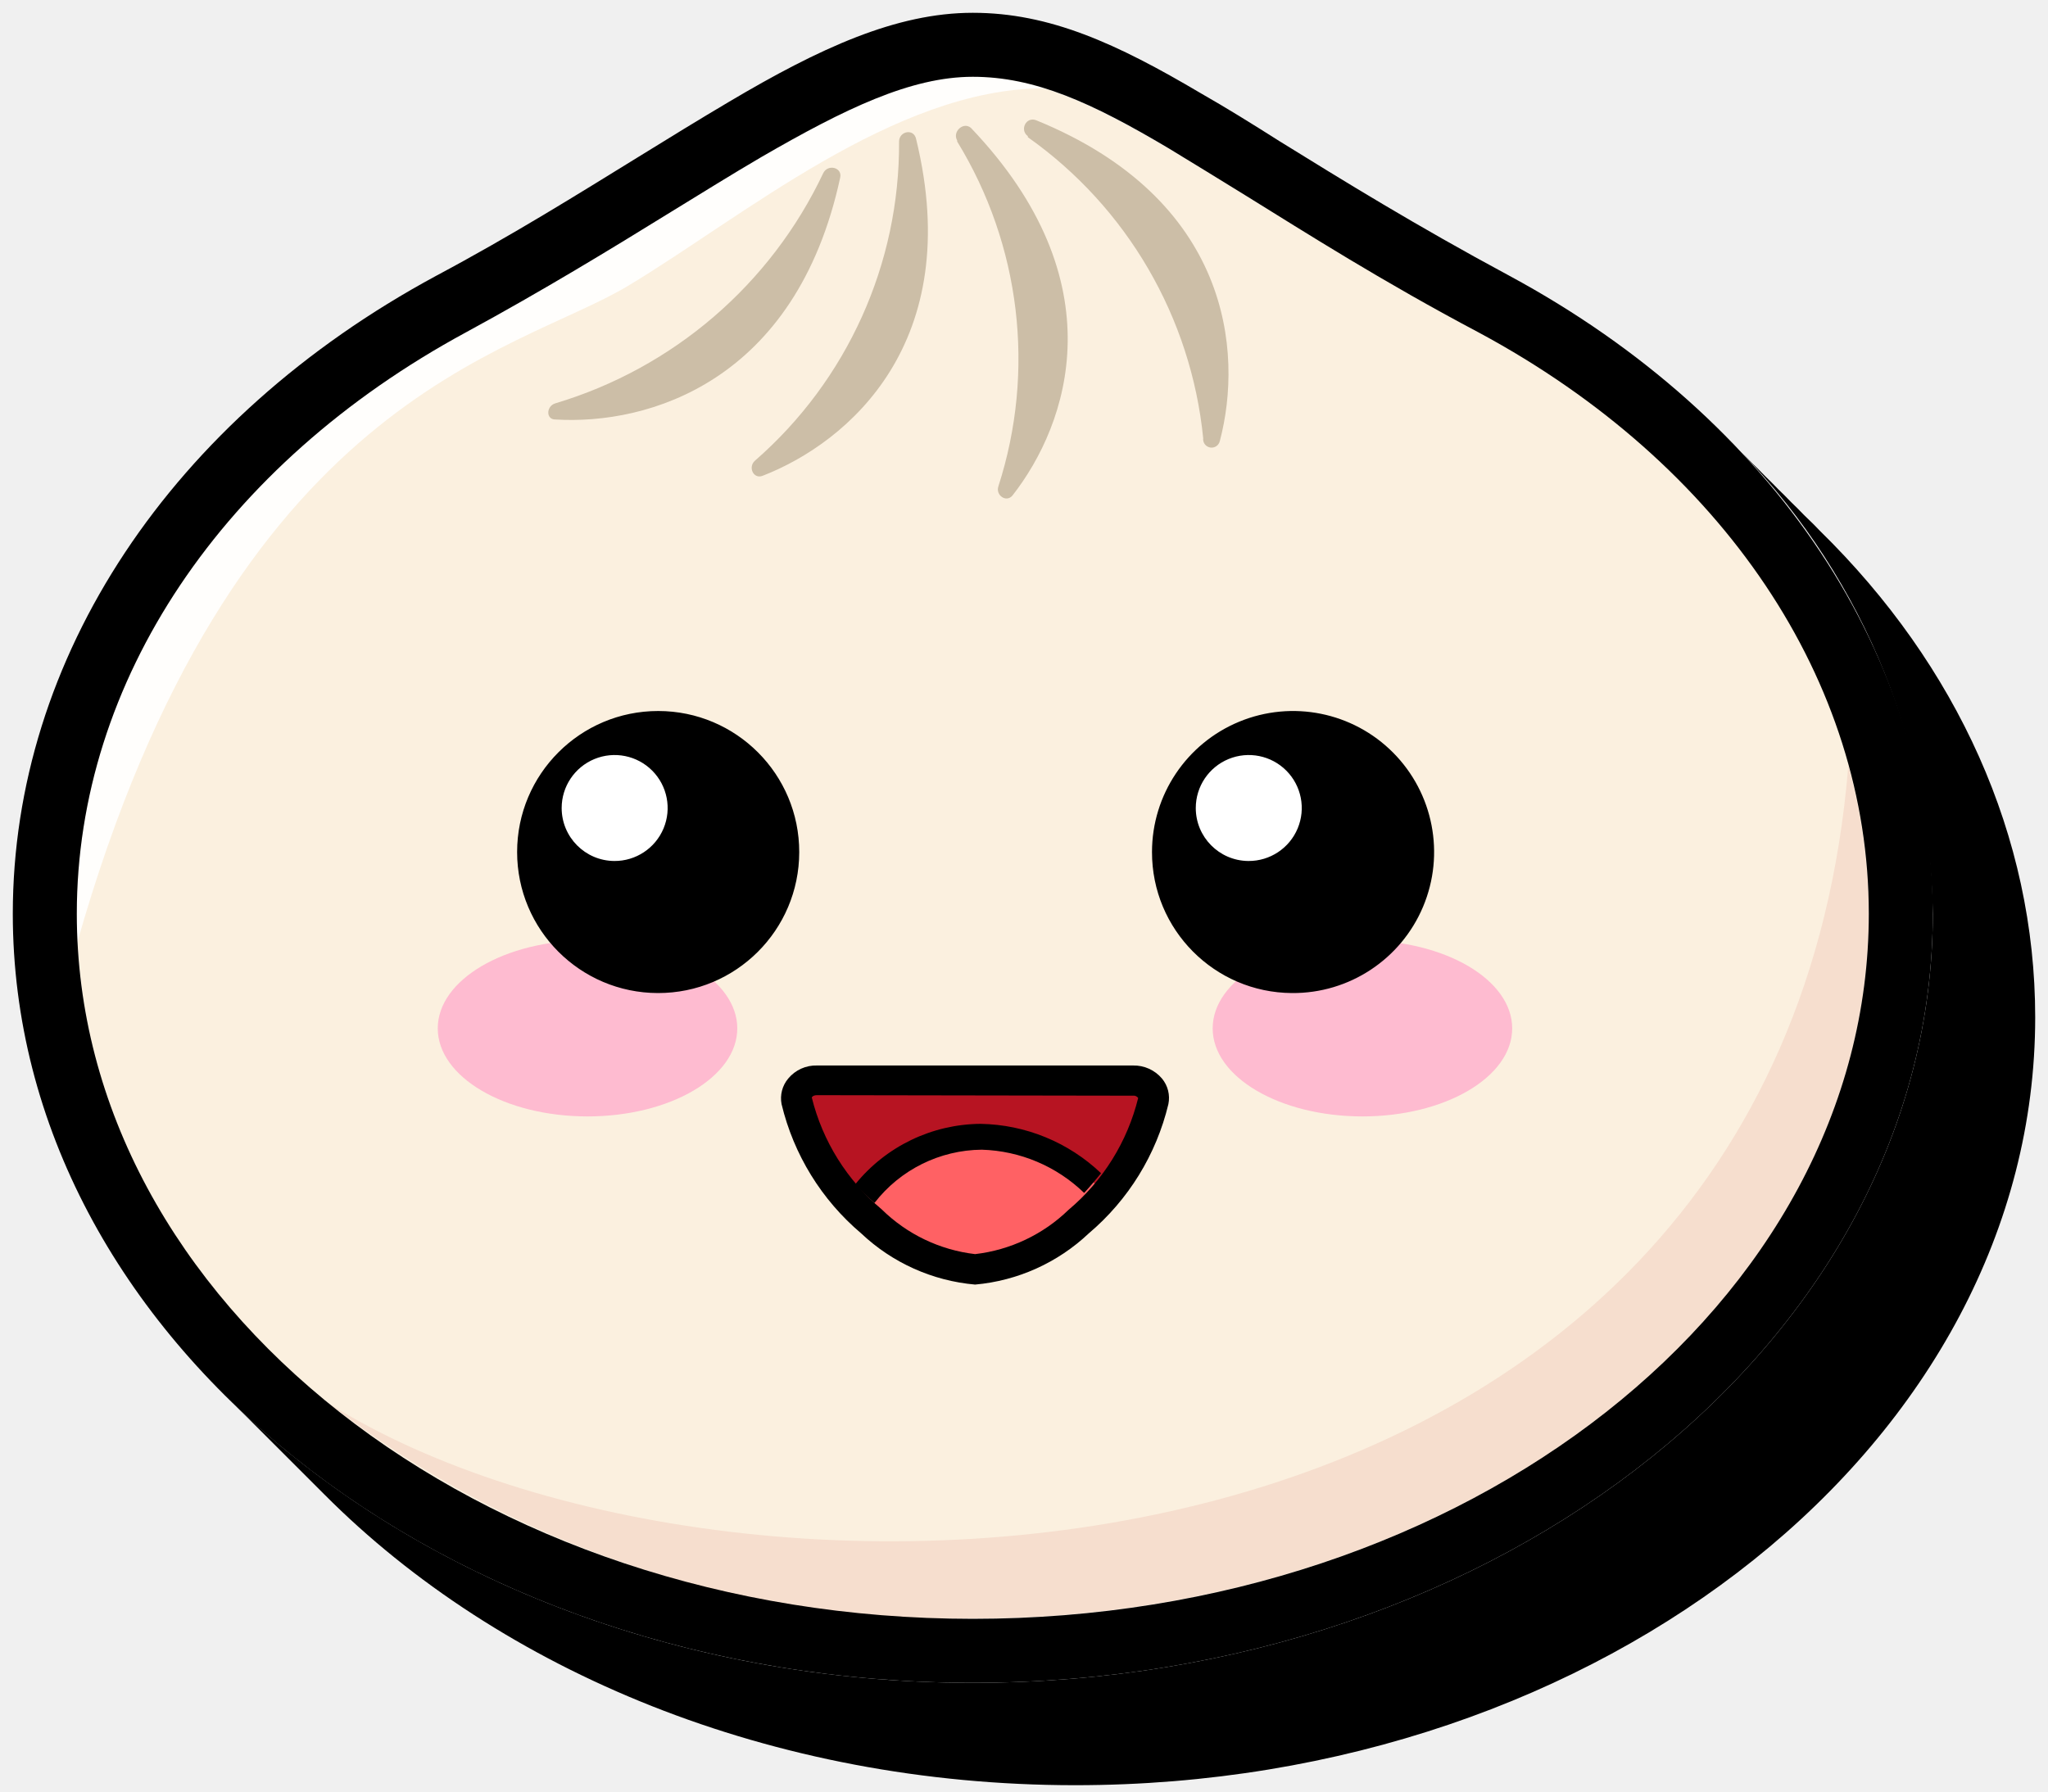
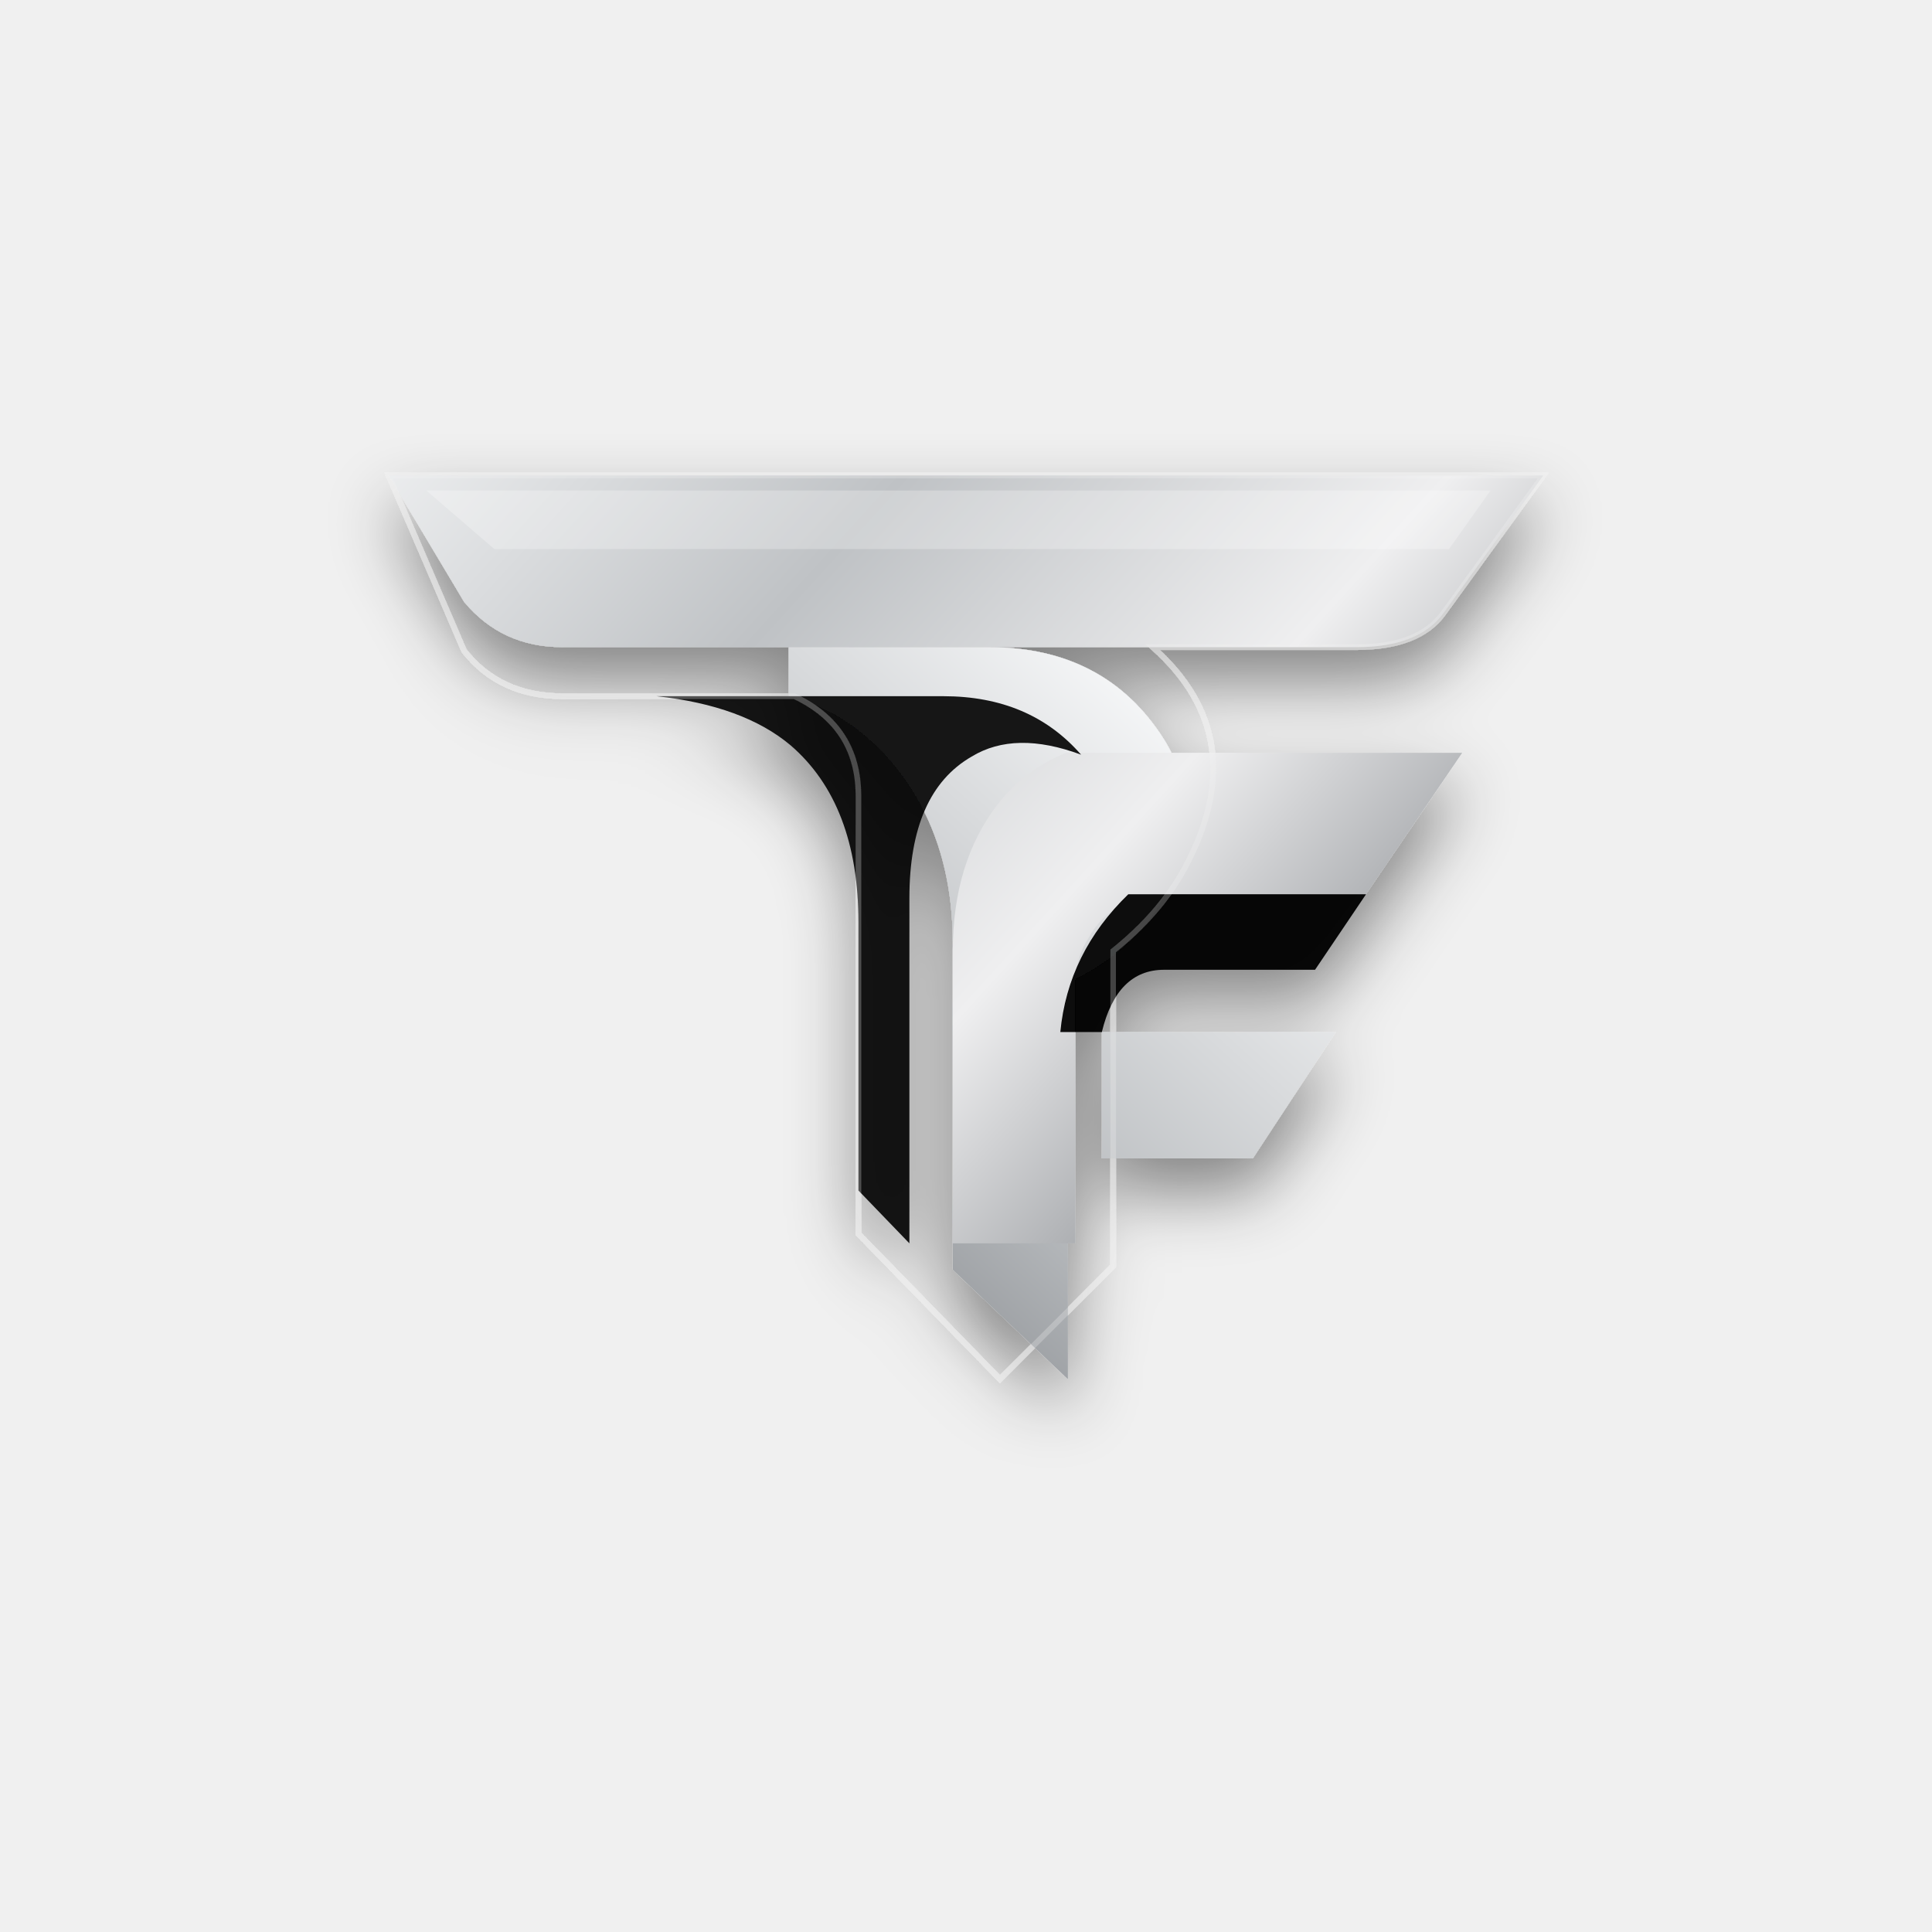
- <svg xmlns="http://www.w3.org/2000/svg" id="Bun" viewBox="0 0 80 70">
-   <path id="Shadow" d="M71.09,20.74c-.16-.17-.33-.34-.5-.5s-.33-.34-.5-.5-.33-.34-.5-.5-.33-.34-.5-.5-.33-.34-.5-.5-.33-.34-.5-.5-.33-.34-.5-.5A26.46,26.46,0,0,1,75.5,35.7c0,16.57-16.82,30.05-37.5,30.05-11.58,0-21.94-4.23-28.83-10.86l.5.5.5.5.5.5.5.5.5.5.5.5.5.5C19.55,65.3,30.14,69.75,42,69.75c20.68,0,37.5-13.48,37.5-30C79.5,32.69,76.46,26,71.09,20.74Z" />
-   <g id="Body">
-     <path id="Background" d="M73,35.7c0,15.21-15.67,27.54-35,27.54S3,50.91,3,35.7C3,26.27,9,17.94,18.22,13S33.18,3,38,3s8.94,4.13,19.78,10C67,17.94,73,26.27,73,35.7Z" style="fill:#fbf0df" />
-     <path id="Bottom_Shadow" data-name="Bottom Shadow" d="M73,35.7a21.67,21.67,0,0,0-.8-5.78c-2.73,33.3-43.35,34.9-59.32,24.94A40,40,0,0,0,38,63.24C57.3,63.24,73,50.89,73,35.7Z" style="fill:#f6dece" />
-     <path id="Light_Shine" data-name="Light Shine" d="M24.53,11.17C29,8.49,34.94,3.46,40.78,3.45A9.29,9.29,0,0,0,38,3c-2.42,0-5,1.25-8.25,3.13-1.13.66-2.3,1.39-3.54,2.15-2.33,1.44-5,3.07-8,4.7C8.69,18.13,3,26.62,3,35.7c0,.4,0,.8,0,1.19C9.06,15.48,20.07,13.85,24.53,11.17Z" style="fill:#fffefc" />
-     <path id="Top" d="M35.12,5.53A16.41,16.41,0,0,1,29.49,18c-.28.25-.06.73.3.59,3.37-1.31,7.92-5.23,6-13.14C35.71,5,35.12,5.12,35.12,5.53Zm2.27,0A16.24,16.24,0,0,1,39,19c-.12.35.31.65.55.36C41.74,16.56,43.65,11,37.93,5,37.64,4.74,37.19,5.14,37.39,5.49Zm2.76-.17A16.42,16.42,0,0,1,47,17.12a.33.33,0,0,0,.65.11c.92-3.49.4-9.44-7.17-12.53C40.08,4.54,39.82,5.08,40.15,5.32ZM21.69,15.76a16.94,16.94,0,0,0,10.47-9c.18-.36.75-.22.66.18-1.73,8-7.52,9.67-11.12,9.45C21.32,16.4,21.33,15.87,21.69,15.76Z" style="fill:#ccbea7;fill-rule:evenodd" />
-     <path id="Outline" d="M38,65.75C17.32,65.75.5,52.27.5,35.7c0-10,6.18-19.33,16.53-24.92,3-1.6,5.57-3.21,7.86-4.62,1.26-.78,2.45-1.51,3.6-2.19C32,1.89,35,.5,38,.5s5.62,1.2,8.9,3.14c1,.57,2,1.19,3.07,1.87,2.49,1.54,5.3,3.28,9,5.27C69.32,16.37,75.5,25.69,75.5,35.7,75.5,52.27,58.68,65.75,38,65.75ZM38,3c-2.42,0-5,1.25-8.25,3.13-1.13.66-2.3,1.39-3.54,2.15-2.33,1.44-5,3.07-8,4.7C8.69,18.13,3,26.62,3,35.7,3,50.89,18.7,63.25,38,63.25S73,50.89,73,35.7C73,26.62,67.31,18.13,57.78,13,54,11,51.05,9.12,48.66,7.64c-1.09-.67-2.09-1.29-3-1.84C42.63,4,40.42,3,38,3Z" />
-   </g>
-   <g id="Mouth">
-     <g id="Background-2" data-name="Background">
-       <path d="M45.05,43a8.93,8.93,0,0,1-2.92,4.71,6.81,6.81,0,0,1-4,1.88A6.84,6.84,0,0,1,34,47.71,8.93,8.93,0,0,1,31.12,43a.72.72,0,0,1,.8-.81H44.26A.72.72,0,0,1,45.05,43Z" style="fill:#b71422" />
-     </g>
-     <g id="Tongue">
-       <path id="Background-3" data-name="Background" d="M34,47.79a6.91,6.91,0,0,0,4.12,1.9,6.91,6.91,0,0,0,4.11-1.9,10.63,10.63,0,0,0,1-1.07,6.83,6.83,0,0,0-4.9-2.31,6.15,6.15,0,0,0-5,2.78C33.56,47.4,33.76,47.6,34,47.79Z" style="fill:#ff6164" />
-       <path id="Outline-2" data-name="Outline" d="M34.16,47a5.36,5.36,0,0,1,4.19-2.08,6,6,0,0,1,4,1.69c.23-.25.45-.51.66-.77a7,7,0,0,0-4.71-1.93,6.36,6.36,0,0,0-4.89,2.36A9.53,9.53,0,0,0,34.16,47Z" />
-     </g>
-     <path id="Outline-3" data-name="Outline" d="M38.09,50.19a7.42,7.42,0,0,1-4.45-2,9.52,9.52,0,0,1-3.11-5.05,1.2,1.2,0,0,1,.26-1,1.41,1.41,0,0,1,1.13-.51H44.26a1.44,1.44,0,0,1,1.13.51,1.19,1.19,0,0,1,.25,1h0a9.52,9.52,0,0,1-3.11,5.05A7.42,7.42,0,0,1,38.09,50.19Zm-6.17-7.4c-.16,0-.2.07-.21.09a8.29,8.29,0,0,0,2.73,4.37A6.23,6.23,0,0,0,38.09,49a6.28,6.28,0,0,0,3.65-1.73,8.3,8.3,0,0,0,2.72-4.37.21.21,0,0,0-.2-.09Z" />
-   </g>
-   <g id="Face">
-     <ellipse id="Right_Blush" data-name="Right Blush" cx="53.22" cy="40.18" rx="5.85" ry="3.44" style="fill:#febbd0" />
-     <ellipse id="Left_Bluch" data-name="Left Bluch" cx="22.95" cy="40.18" rx="5.85" ry="3.44" style="fill:#febbd0" />
-     <path id="Eyes" d="M25.7,38.8a5.51,5.51,0,1,0-5.5-5.51A5.51,5.51,0,0,0,25.7,38.8Zm24.77,0A5.51,5.51,0,1,0,45,33.29,5.5,5.5,0,0,0,50.47,38.8Z" style="fill-rule:evenodd" />
-     <path id="Iris" d="M24,33.64a2.07,2.07,0,1,0-2.06-2.07A2.07,2.07,0,0,0,24,33.64Zm24.77,0a2.07,2.07,0,1,0-2.06-2.07A2.07,2.07,0,0,0,48.75,33.64Z" style="fill:#fff;fill-rule:evenodd" />
+ <svg xmlns="http://www.w3.org/2000/svg" width="1024" height="1024" viewBox="0 0 1024 1024" role="img" aria-labelledby="title desc">
+   <defs>
+     <linearGradient id="silverMain" x1="180" y1="190" x2="840" y2="790" gradientUnits="userSpaceOnUse">
+       <stop offset="0" stop-color="#F5F6F7" />
+       <stop offset="0.28" stop-color="#BFC2C5" />
+       <stop offset="0.52" stop-color="#EFEFF0" />
+       <stop offset="0.78" stop-color="#777B80" />
+       <stop offset="1" stop-color="#DADCDD" />
+     </linearGradient>
+     <linearGradient id="silverDark" x1="280" y1="760" x2="780" y2="210" gradientUnits="userSpaceOnUse">
+       <stop offset="0" stop-color="#50545A" />
+       <stop offset="0.4" stop-color="#B9BCBF" />
+       <stop offset="0.72" stop-color="#F8F9FA" />
+       <stop offset="1" stop-color="#8A8E93" />
+     </linearGradient>
+     <filter id="shadow" x="-20%" y="-20%" width="140%" height="140%">
+       <feDropShadow dx="0" dy="18" stdDeviation="18" flood-color="#000000" flood-opacity="0.45" />
+     </filter>
+   </defs>
+   <g transform="translate(0,20)" filter="url(#shadow)">
+     <path d="M206 232 L818 232 L765 305 Q752 323 719 323 L298 323 Q266 323 246 299 Z" fill="url(#silverMain)" />
+     <path d="M418 323 H524 Q586 323 617 372 Q641 411 617 455 Q602 484 566 501 V711 L505 653 V480 Q505 420 470 381 Q447 356 418 349 Z" fill="url(#silverDark)" />
+     <path d="M565 379 H775 L724 454 H619 Q590 454 577 477 Q570 488 570 501 V639 H505 V484 Q505 437 529 406 Q543 388 565 379 Z" fill="url(#silverMain)" />
+     <path d="M584 527 H708 L664 594 H584 Z" fill="url(#silverDark)" />
+     <path d="M455 349 H500 Q546 349 573 380 Q538 367 515 381 Q482 400 482 456 V639 L455 611 V469 Q455 406 419 375 Q394 354 348 349 Z" fill="#000000" opacity="0.9" />
+     <path d="M598 454 H724 L697 494 H617 Q592 494 584 527 H562 Q566 485 598 454 Z" fill="#000000" opacity="0.96" />
+     <path d="M226 240 H790 L768 271 H262 Z" fill="#FFFFFF" opacity="0.26" />
+     <path d="M206 232 L818 232 L765 305 Q752 323 719 323 L611 323 Q665 371 628 440 Q615 464 590 484 L590 651 L530 711 L455 634 L455 402 Q455 365 421 349 L298 349 Q265 349 246 325 Z" fill="none" stroke="#F2F3F4" stroke-opacity="0.26" stroke-width="3" />
  </g>
</svg>
